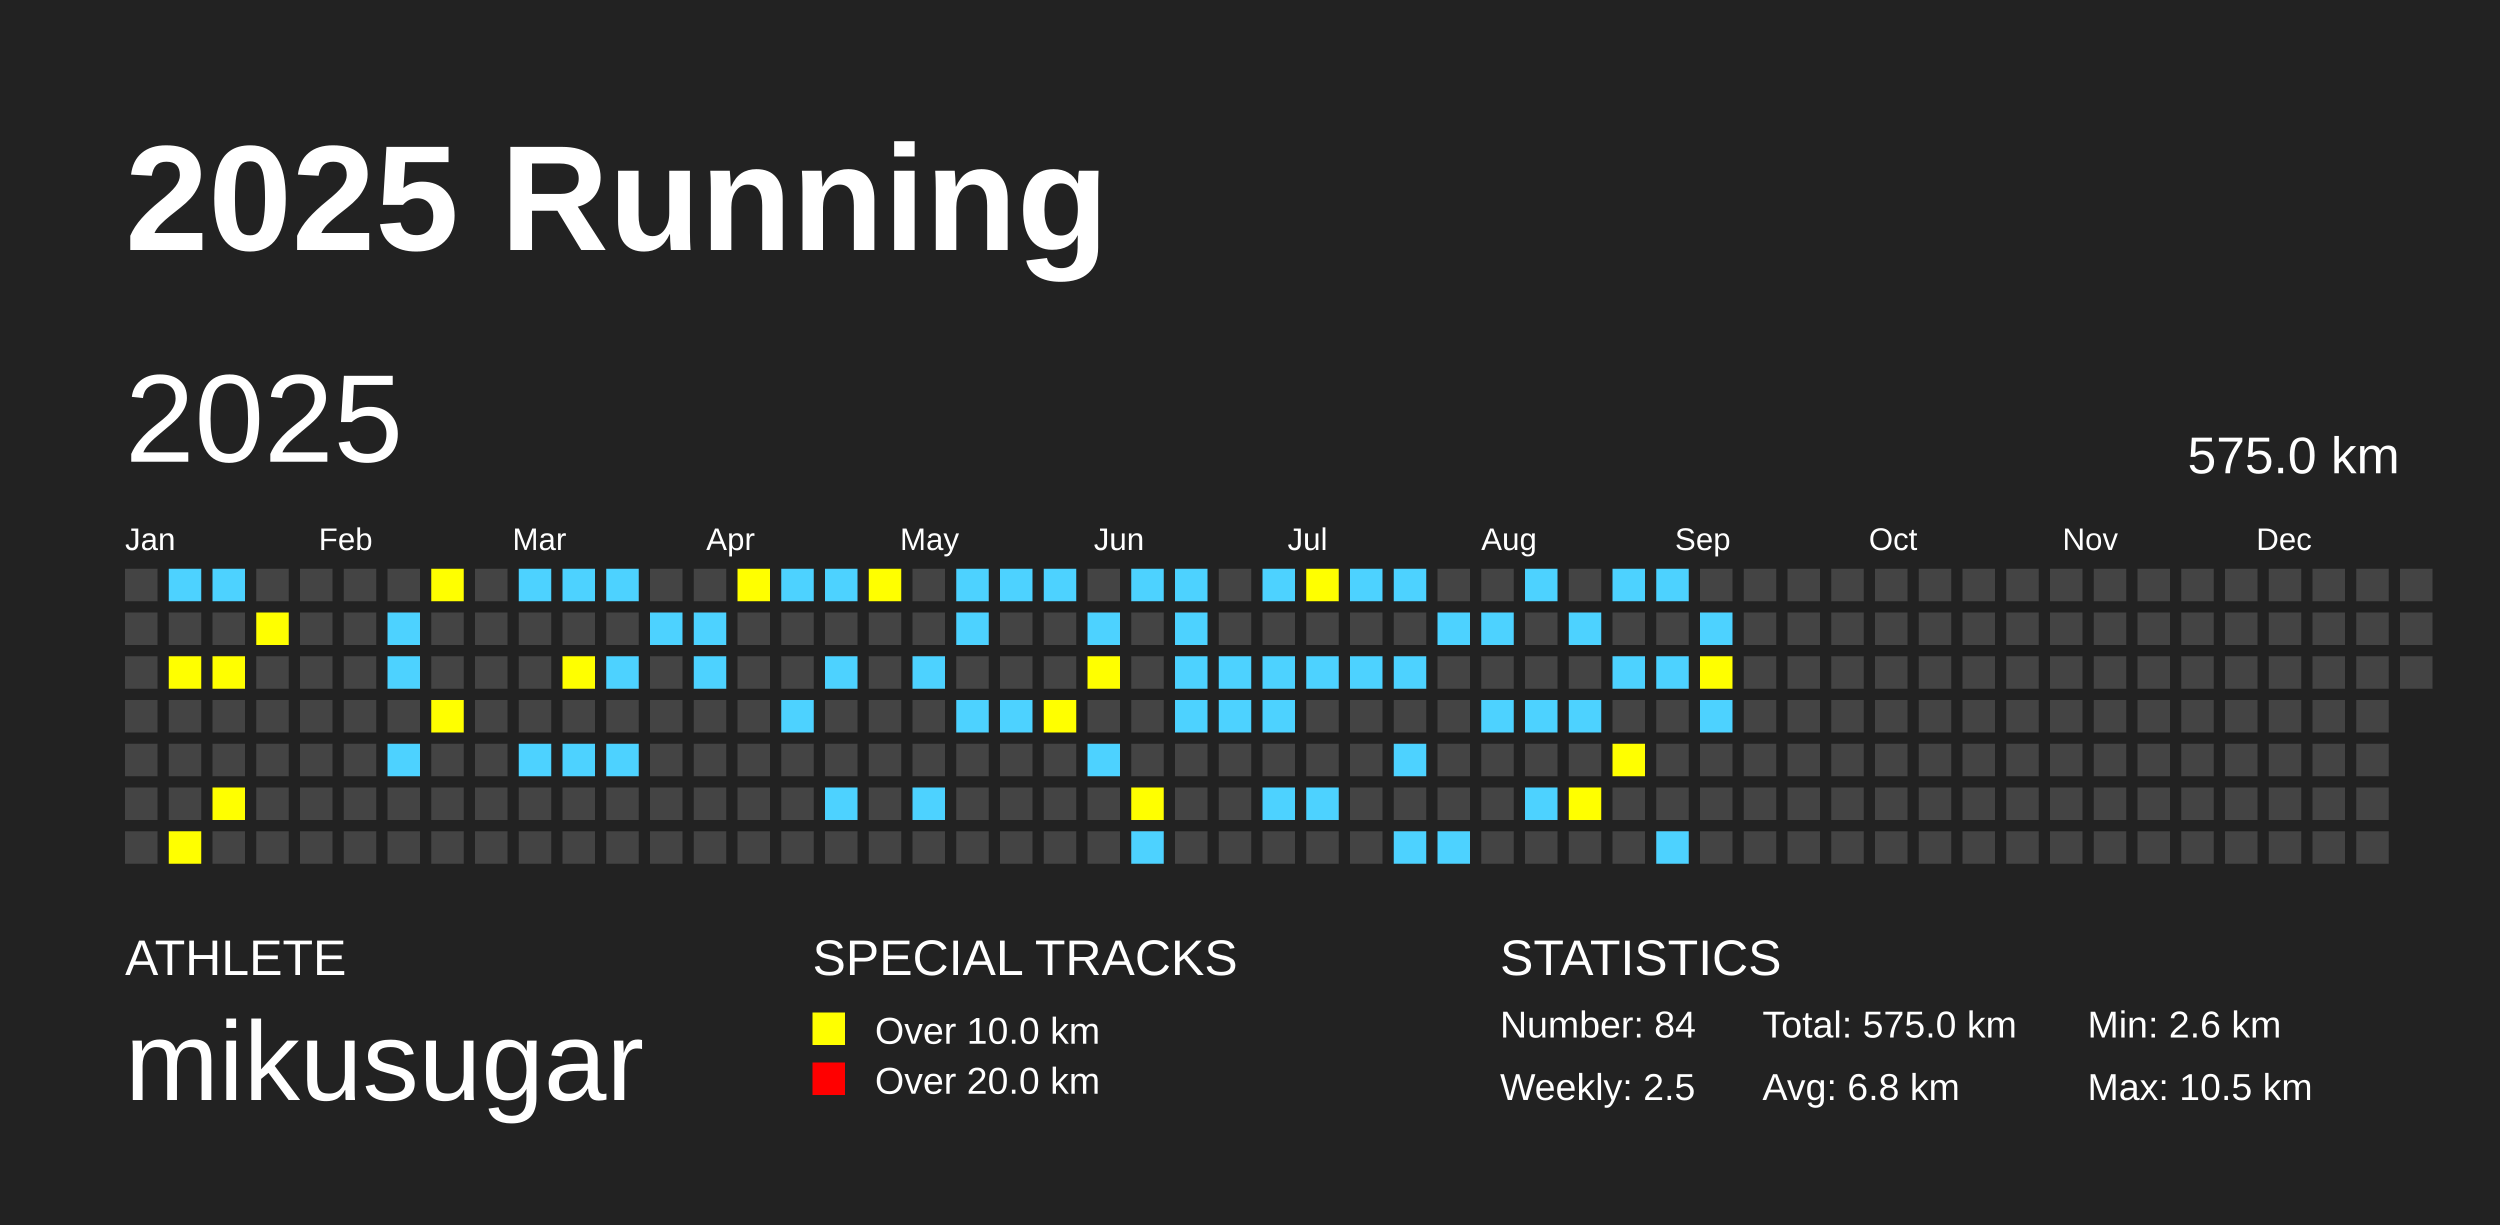
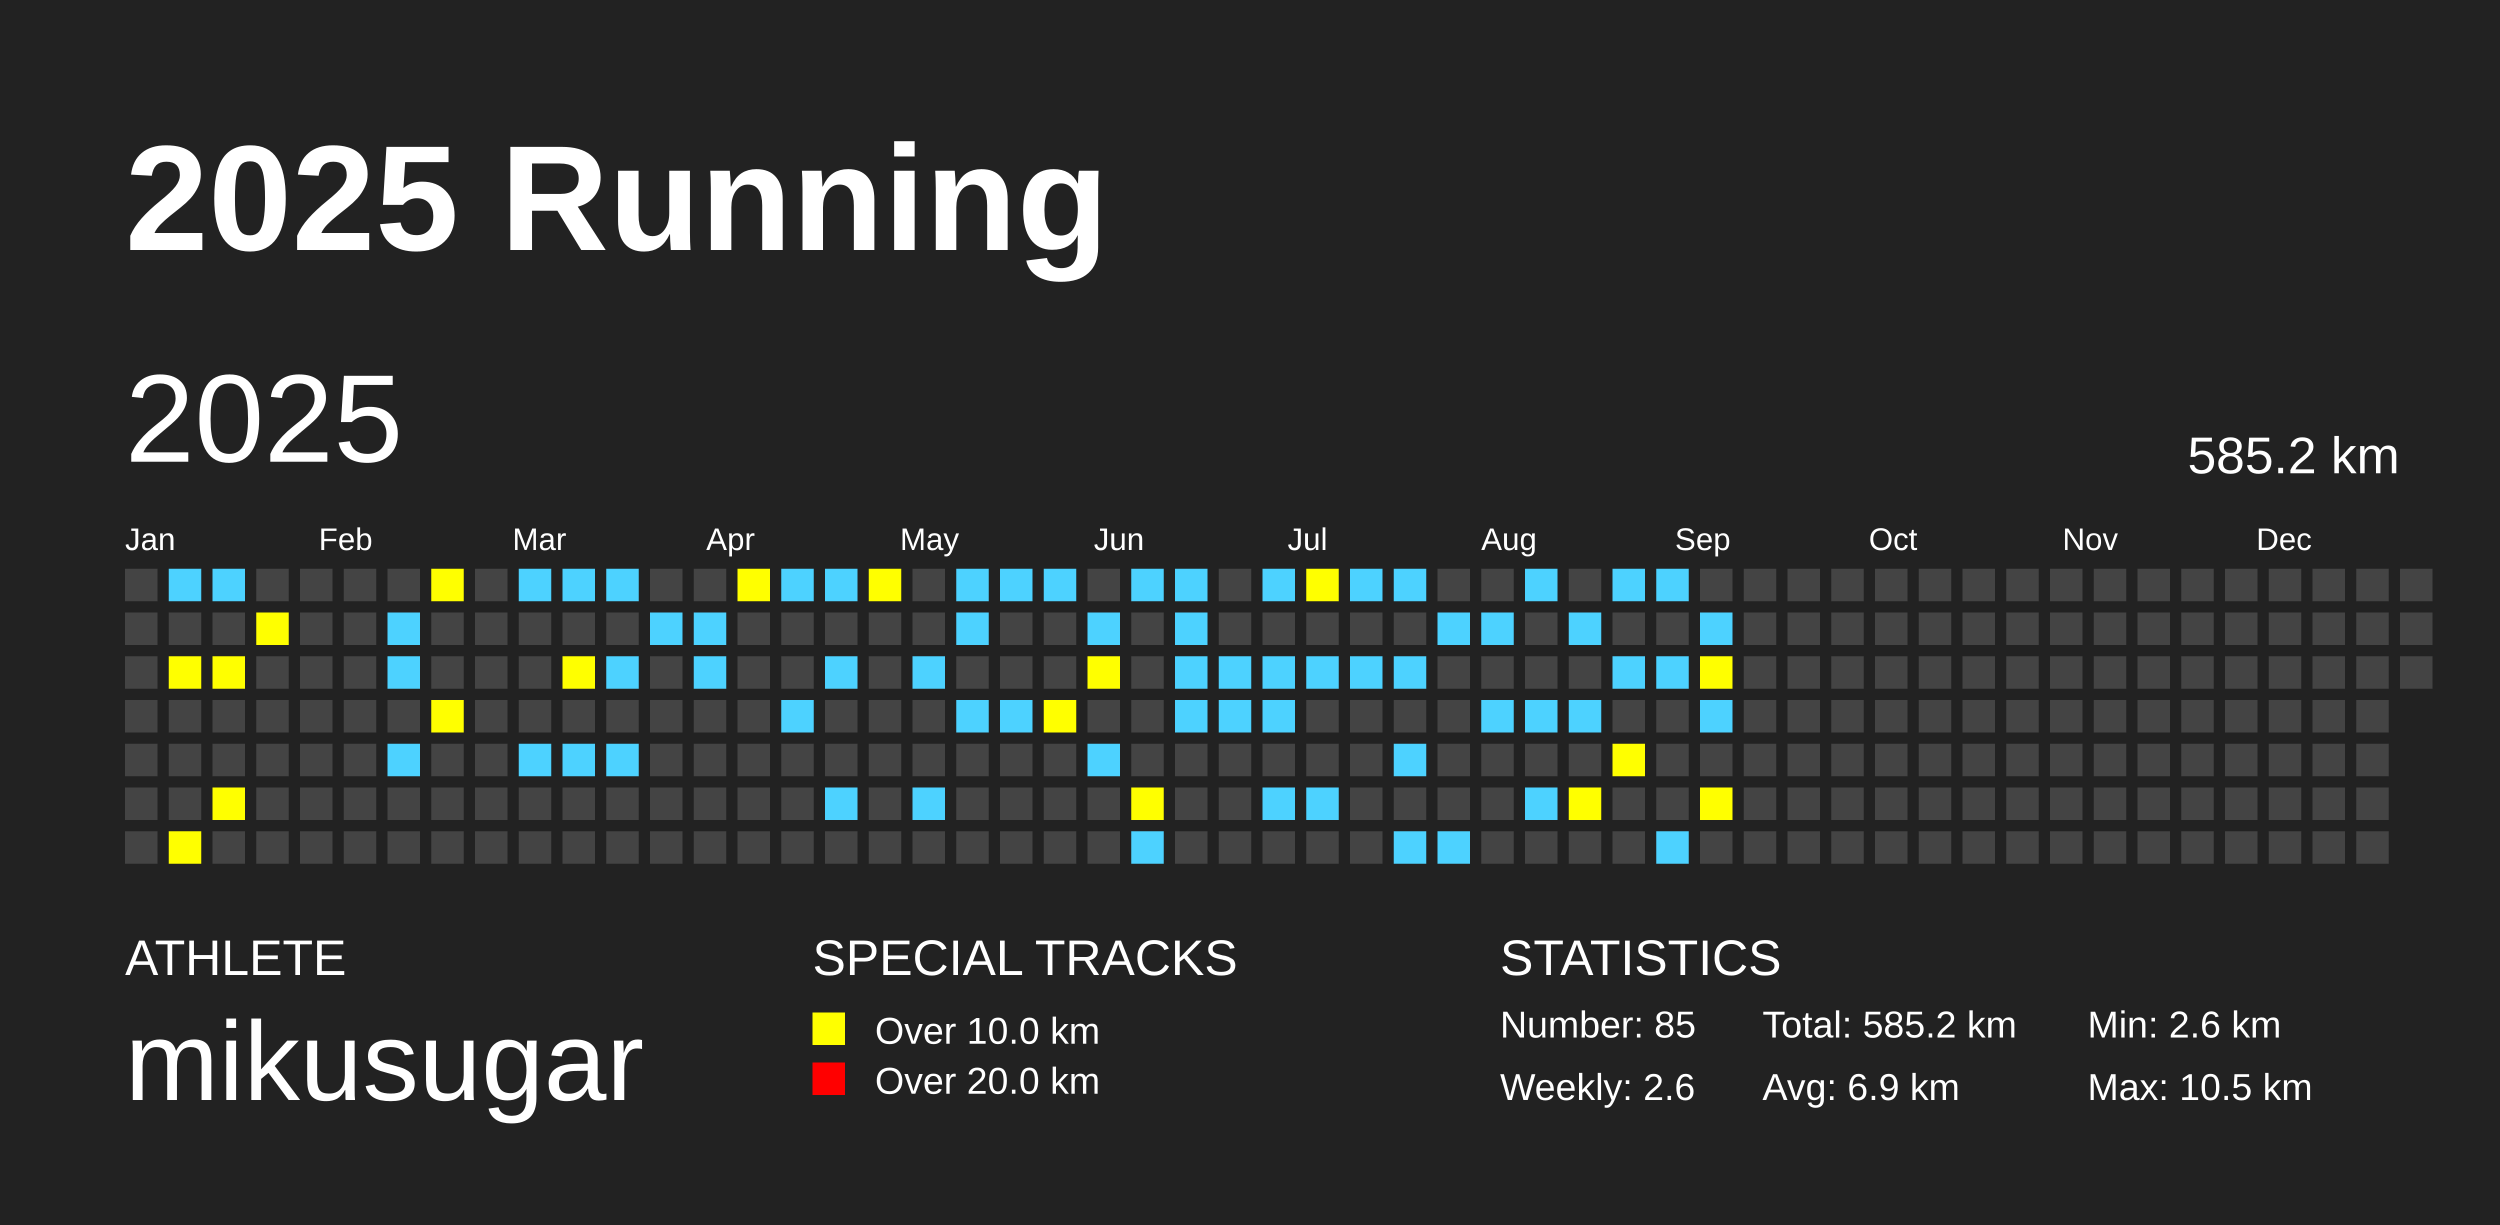
<svg xmlns="http://www.w3.org/2000/svg" baseProfile="full" height="98mm" version="1.1" viewBox="0,0,200,98" width="200mm">
  <defs />
  <rect fill="#222222" height="98" width="200" x="0" y="0" />
  <text fill="#FFFFFF" style="font-size:12px; font-family:Arial; font-weight:bold;" x="10" y="20">2025 Running</text>
  <text fill="#FFFFFF" style="font-size:4px; font-family:Arial" x="10" y="78">ATHLETE</text>
  <text fill="#FFFFFF" style="font-size:9px; font-family:Arial" x="10" y="88">mikusugar</text>
  <text fill="#FFFFFF" style="font-size:4px; font-family:Arial" x="65" y="78">SPECIAL TRACKS</text>
  <rect fill="yellow" height="2.6" width="2.6" x="65" y="81" />
  <text fill="#FFFFFF" style="font-size:3px; font-family:Arial" x="70" y="83.5">Over 10.0 km</text>
  <rect fill="red" height="2.6" width="2.6" x="65" y="85" />
  <text fill="#FFFFFF" style="font-size:3px; font-family:Arial" x="70" y="87.5">Over 20.0 km</text>
  <text fill="#FFFFFF" style="font-size:4px; font-family:Arial" x="120" y="78">STATISTICS</text>
-   <text fill="#FFFFFF" style="font-size:3px; font-family:Arial" x="120" y="83">Number: 84</text>
-   <text fill="#FFFFFF" style="font-size:3px; font-family:Arial" x="120" y="88">Weekly: 2.5</text>
-   <text fill="#FFFFFF" style="font-size:3px; font-family:Arial" x="141" y="83">Total: 575.0 km</text>
-   <text fill="#FFFFFF" style="font-size:3px; font-family:Arial" x="141" y="88">Avg: 6.8 km</text>
+   <text fill="#FFFFFF" style="font-size:3px; font-family:Arial" x="120" y="83">Number: 85</text>
+   <text fill="#FFFFFF" style="font-size:3px; font-family:Arial" x="120" y="88">Weekly: 2.6</text>
+   <text fill="#FFFFFF" style="font-size:3px; font-family:Arial" x="141" y="83">Total: 585.2 km</text>
+   <text fill="#FFFFFF" style="font-size:3px; font-family:Arial" x="141" y="88">Avg: 6.9 km</text>
  <text fill="#FFFFFF" style="font-size:3px; font-family:Arial" x="167" y="83">Min: 2.6 km</text>
  <text fill="#FFFFFF" style="font-size:3px; font-family:Arial" x="167" y="88">Max: 10.5 km</text>
  <text dominant-baseline="hanging" fill="#FFFFFF" style="font-size:10.0px; font-family:Arial;" x="10" y="30">2025</text>
-   <text dominant-baseline="hanging" fill="#FFFFFF" style="font-size:4.125px; font-family:Arial;" x="175" y="35">575.0 km</text>
+   <text dominant-baseline="hanging" fill="#FFFFFF" style="font-size:4.125px; font-family:Arial;" x="175" y="35">585.2 km</text>
  <text fill="#FFFFFF" style="font-size:2.5px; font-family:Arial" x="10.0" y="44">Jan</text>
  <text fill="#FFFFFF" style="font-size:2.5px; font-family:Arial" x="25.5" y="44">Feb</text>
  <text fill="#FFFFFF" style="font-size:2.5px; font-family:Arial" x="41.0" y="44">Mar</text>
  <text fill="#FFFFFF" style="font-size:2.5px; font-family:Arial" x="56.5" y="44">Apr</text>
  <text fill="#FFFFFF" style="font-size:2.5px; font-family:Arial" x="72.0" y="44">May</text>
  <text fill="#FFFFFF" style="font-size:2.5px; font-family:Arial" x="87.5" y="44">Jun</text>
  <text fill="#FFFFFF" style="font-size:2.5px; font-family:Arial" x="103.0" y="44">Jul</text>
  <text fill="#FFFFFF" style="font-size:2.5px; font-family:Arial" x="118.5" y="44">Aug</text>
  <text fill="#FFFFFF" style="font-size:2.5px; font-family:Arial" x="134.0" y="44">Sep</text>
  <text fill="#FFFFFF" style="font-size:2.5px; font-family:Arial" x="149.5" y="44">Oct</text>
  <text fill="#FFFFFF" style="font-size:2.5px; font-family:Arial" x="165.0" y="44">Nov</text>
  <text fill="#FFFFFF" style="font-size:2.5px; font-family:Arial" x="180.5" y="44">Dec</text>
  <rect fill="#444444" height="2.6" width="2.6" x="10.0" y="45.5" />
  <rect fill="#444444" height="2.6" width="2.6" x="10.0" y="49.0" />
  <rect fill="#444444" height="2.6" width="2.6" x="10.0" y="52.5" />
  <rect fill="#444444" height="2.6" width="2.6" x="10.0" y="56.0" />
  <rect fill="#444444" height="2.6" width="2.6" x="10.0" y="59.5" />
  <rect fill="#444444" height="2.6" width="2.6" x="10.0" y="63.0" />
  <rect fill="#444444" height="2.6" width="2.6" x="10.0" y="66.5" />
  <rect fill="#4DD2FF" height="2.6" width="2.6" x="13.5" y="45.5" />
  <rect fill="#444444" height="2.6" width="2.6" x="13.5" y="49.0" />
  <rect fill="yellow" height="2.6" width="2.6" x="13.5" y="52.5" />
  <rect fill="#444444" height="2.6" width="2.6" x="13.5" y="56.0" />
  <rect fill="#444444" height="2.6" width="2.6" x="13.5" y="59.5" />
  <rect fill="#444444" height="2.6" width="2.6" x="13.5" y="63.0" />
  <rect fill="yellow" height="2.6" width="2.6" x="13.5" y="66.5" />
  <rect fill="#4DD2FF" height="2.6" width="2.6" x="17.0" y="45.5" />
  <rect fill="#444444" height="2.6" width="2.6" x="17.0" y="49.0" />
  <rect fill="yellow" height="2.6" width="2.6" x="17.0" y="52.5" />
  <rect fill="#444444" height="2.6" width="2.6" x="17.0" y="56.0" />
  <rect fill="#444444" height="2.6" width="2.6" x="17.0" y="59.5" />
  <rect fill="yellow" height="2.6" width="2.6" x="17.0" y="63.0" />
  <rect fill="#444444" height="2.6" width="2.6" x="17.0" y="66.5" />
  <rect fill="#444444" height="2.6" width="2.6" x="20.5" y="45.5" />
  <rect fill="yellow" height="2.6" width="2.6" x="20.5" y="49.0" />
  <rect fill="#444444" height="2.6" width="2.6" x="20.5" y="52.5" />
  <rect fill="#444444" height="2.6" width="2.6" x="20.5" y="56.0" />
  <rect fill="#444444" height="2.6" width="2.6" x="20.5" y="59.5" />
  <rect fill="#444444" height="2.6" width="2.6" x="20.5" y="63.0" />
  <rect fill="#444444" height="2.6" width="2.6" x="20.5" y="66.5" />
  <rect fill="#444444" height="2.6" width="2.6" x="24.0" y="45.5" />
  <rect fill="#444444" height="2.6" width="2.6" x="24.0" y="49.0" />
  <rect fill="#444444" height="2.6" width="2.6" x="24.0" y="52.5" />
  <rect fill="#444444" height="2.6" width="2.6" x="24.0" y="56.0" />
  <rect fill="#444444" height="2.6" width="2.6" x="24.0" y="59.5" />
  <rect fill="#444444" height="2.6" width="2.6" x="24.0" y="63.0" />
  <rect fill="#444444" height="2.6" width="2.6" x="24.0" y="66.5" />
  <rect fill="#444444" height="2.6" width="2.6" x="27.5" y="45.5" />
  <rect fill="#444444" height="2.6" width="2.6" x="27.5" y="49.0" />
  <rect fill="#444444" height="2.6" width="2.6" x="27.5" y="52.5" />
  <rect fill="#444444" height="2.6" width="2.6" x="27.5" y="56.0" />
  <rect fill="#444444" height="2.6" width="2.6" x="27.5" y="59.5" />
  <rect fill="#444444" height="2.6" width="2.6" x="27.5" y="63.0" />
  <rect fill="#444444" height="2.6" width="2.6" x="27.5" y="66.5" />
  <rect fill="#444444" height="2.6" width="2.6" x="31.0" y="45.5" />
  <rect fill="#4DD2FF" height="2.6" width="2.6" x="31.0" y="49.0" />
  <rect fill="#4DD2FF" height="2.6" width="2.6" x="31.0" y="52.5" />
  <rect fill="#444444" height="2.6" width="2.6" x="31.0" y="56.0" />
  <rect fill="#4DD2FF" height="2.6" width="2.6" x="31.0" y="59.5" />
  <rect fill="#444444" height="2.6" width="2.6" x="31.0" y="63.0" />
  <rect fill="#444444" height="2.6" width="2.6" x="31.0" y="66.5" />
  <rect fill="yellow" height="2.6" width="2.6" x="34.5" y="45.5" />
  <rect fill="#444444" height="2.6" width="2.6" x="34.5" y="49.0" />
  <rect fill="#444444" height="2.6" width="2.6" x="34.5" y="52.5" />
  <rect fill="yellow" height="2.6" width="2.6" x="34.5" y="56.0" />
  <rect fill="#444444" height="2.6" width="2.6" x="34.5" y="59.5" />
  <rect fill="#444444" height="2.6" width="2.6" x="34.5" y="63.0" />
  <rect fill="#444444" height="2.6" width="2.6" x="34.5" y="66.5" />
  <rect fill="#444444" height="2.6" width="2.6" x="38.0" y="45.5" />
  <rect fill="#444444" height="2.6" width="2.6" x="38.0" y="49.0" />
  <rect fill="#444444" height="2.6" width="2.6" x="38.0" y="52.5" />
  <rect fill="#444444" height="2.6" width="2.6" x="38.0" y="56.0" />
  <rect fill="#444444" height="2.6" width="2.6" x="38.0" y="59.5" />
  <rect fill="#444444" height="2.6" width="2.6" x="38.0" y="63.0" />
  <rect fill="#444444" height="2.6" width="2.6" x="38.0" y="66.5" />
  <rect fill="#4DD2FF" height="2.6" width="2.6" x="41.5" y="45.5" />
  <rect fill="#444444" height="2.6" width="2.6" x="41.5" y="49.0" />
  <rect fill="#444444" height="2.6" width="2.6" x="41.5" y="52.5" />
  <rect fill="#444444" height="2.6" width="2.6" x="41.5" y="56.0" />
  <rect fill="#4DD2FF" height="2.6" width="2.6" x="41.5" y="59.5" />
  <rect fill="#444444" height="2.6" width="2.6" x="41.5" y="63.0" />
  <rect fill="#444444" height="2.6" width="2.6" x="41.5" y="66.5" />
  <rect fill="#4DD2FF" height="2.6" width="2.6" x="45.0" y="45.5" />
  <rect fill="#444444" height="2.6" width="2.6" x="45.0" y="49.0" />
  <rect fill="yellow" height="2.6" width="2.6" x="45.0" y="52.5" />
  <rect fill="#444444" height="2.6" width="2.6" x="45.0" y="56.0" />
  <rect fill="#4DD2FF" height="2.6" width="2.6" x="45.0" y="59.5" />
  <rect fill="#444444" height="2.6" width="2.6" x="45.0" y="63.0" />
  <rect fill="#444444" height="2.6" width="2.6" x="45.0" y="66.5" />
  <rect fill="#4DD2FF" height="2.6" width="2.6" x="48.5" y="45.5" />
  <rect fill="#444444" height="2.6" width="2.6" x="48.5" y="49.0" />
  <rect fill="#4DD2FF" height="2.6" width="2.6" x="48.5" y="52.5" />
  <rect fill="#444444" height="2.6" width="2.6" x="48.5" y="56.0" />
  <rect fill="#4DD2FF" height="2.6" width="2.6" x="48.5" y="59.5" />
  <rect fill="#444444" height="2.6" width="2.6" x="48.5" y="63.0" />
  <rect fill="#444444" height="2.6" width="2.6" x="48.5" y="66.5" />
  <rect fill="#444444" height="2.6" width="2.6" x="52.0" y="45.5" />
  <rect fill="#4DD2FF" height="2.6" width="2.6" x="52.0" y="49.0" />
  <rect fill="#444444" height="2.6" width="2.6" x="52.0" y="52.5" />
  <rect fill="#444444" height="2.6" width="2.6" x="52.0" y="56.0" />
  <rect fill="#444444" height="2.6" width="2.6" x="52.0" y="59.5" />
  <rect fill="#444444" height="2.6" width="2.6" x="52.0" y="63.0" />
  <rect fill="#444444" height="2.6" width="2.6" x="52.0" y="66.5" />
  <rect fill="#444444" height="2.6" width="2.6" x="55.5" y="45.5" />
  <rect fill="#4DD2FF" height="2.6" width="2.6" x="55.5" y="49.0" />
  <rect fill="#4DD2FF" height="2.6" width="2.6" x="55.5" y="52.5" />
  <rect fill="#444444" height="2.6" width="2.6" x="55.5" y="56.0" />
  <rect fill="#444444" height="2.6" width="2.6" x="55.5" y="59.5" />
  <rect fill="#444444" height="2.6" width="2.6" x="55.5" y="63.0" />
  <rect fill="#444444" height="2.6" width="2.6" x="55.5" y="66.5" />
  <rect fill="yellow" height="2.6" width="2.6" x="59.0" y="45.5" />
  <rect fill="#444444" height="2.6" width="2.6" x="59.0" y="49.0" />
  <rect fill="#444444" height="2.6" width="2.6" x="59.0" y="52.5" />
  <rect fill="#444444" height="2.6" width="2.6" x="59.0" y="56.0" />
  <rect fill="#444444" height="2.6" width="2.6" x="59.0" y="59.5" />
  <rect fill="#444444" height="2.6" width="2.6" x="59.0" y="63.0" />
  <rect fill="#444444" height="2.6" width="2.6" x="59.0" y="66.5" />
  <rect fill="#4DD2FF" height="2.6" width="2.6" x="62.5" y="45.5" />
  <rect fill="#444444" height="2.6" width="2.6" x="62.5" y="49.0" />
  <rect fill="#444444" height="2.6" width="2.6" x="62.5" y="52.5" />
  <rect fill="#4DD2FF" height="2.6" width="2.6" x="62.5" y="56.0" />
  <rect fill="#444444" height="2.6" width="2.6" x="62.5" y="59.5" />
  <rect fill="#444444" height="2.6" width="2.6" x="62.5" y="63.0" />
  <rect fill="#444444" height="2.6" width="2.6" x="62.5" y="66.5" />
  <rect fill="#4DD2FF" height="2.6" width="2.6" x="66.0" y="45.5" />
  <rect fill="#444444" height="2.6" width="2.6" x="66.0" y="49.0" />
  <rect fill="#4DD2FF" height="2.6" width="2.6" x="66.0" y="52.5" />
  <rect fill="#444444" height="2.6" width="2.6" x="66.0" y="56.0" />
  <rect fill="#444444" height="2.6" width="2.6" x="66.0" y="59.5" />
  <rect fill="#4DD2FF" height="2.6" width="2.6" x="66.0" y="63.0" />
  <rect fill="#444444" height="2.6" width="2.6" x="66.0" y="66.5" />
  <rect fill="yellow" height="2.6" width="2.6" x="69.5" y="45.5" />
  <rect fill="#444444" height="2.6" width="2.6" x="69.5" y="49.0" />
  <rect fill="#444444" height="2.6" width="2.6" x="69.5" y="52.5" />
  <rect fill="#444444" height="2.6" width="2.6" x="69.5" y="56.0" />
  <rect fill="#444444" height="2.6" width="2.6" x="69.5" y="59.5" />
  <rect fill="#444444" height="2.6" width="2.6" x="69.5" y="63.0" />
  <rect fill="#444444" height="2.6" width="2.6" x="69.5" y="66.5" />
  <rect fill="#444444" height="2.6" width="2.6" x="73.0" y="45.5" />
  <rect fill="#444444" height="2.6" width="2.6" x="73.0" y="49.0" />
  <rect fill="#4DD2FF" height="2.6" width="2.6" x="73.0" y="52.5" />
  <rect fill="#444444" height="2.6" width="2.6" x="73.0" y="56.0" />
  <rect fill="#444444" height="2.6" width="2.6" x="73.0" y="59.5" />
  <rect fill="#4DD2FF" height="2.6" width="2.6" x="73.0" y="63.0" />
  <rect fill="#444444" height="2.6" width="2.6" x="73.0" y="66.5" />
  <rect fill="#4DD2FF" height="2.6" width="2.6" x="76.5" y="45.5" />
  <rect fill="#4DD2FF" height="2.6" width="2.6" x="76.5" y="49.0" />
  <rect fill="#444444" height="2.6" width="2.6" x="76.5" y="52.5" />
  <rect fill="#4DD2FF" height="2.6" width="2.6" x="76.5" y="56.0" />
  <rect fill="#444444" height="2.6" width="2.6" x="76.5" y="59.5" />
  <rect fill="#444444" height="2.6" width="2.6" x="76.5" y="63.0" />
  <rect fill="#444444" height="2.6" width="2.6" x="76.5" y="66.5" />
  <rect fill="#4DD2FF" height="2.6" width="2.6" x="80.0" y="45.5" />
  <rect fill="#444444" height="2.6" width="2.6" x="80.0" y="49.0" />
  <rect fill="#444444" height="2.6" width="2.6" x="80.0" y="52.5" />
  <rect fill="#4DD2FF" height="2.6" width="2.6" x="80.0" y="56.0" />
  <rect fill="#444444" height="2.6" width="2.6" x="80.0" y="59.5" />
  <rect fill="#444444" height="2.6" width="2.6" x="80.0" y="63.0" />
  <rect fill="#444444" height="2.6" width="2.6" x="80.0" y="66.5" />
  <rect fill="#4DD2FF" height="2.6" width="2.6" x="83.5" y="45.5" />
  <rect fill="#444444" height="2.6" width="2.6" x="83.5" y="49.0" />
  <rect fill="#444444" height="2.6" width="2.6" x="83.5" y="52.5" />
  <rect fill="yellow" height="2.6" width="2.6" x="83.5" y="56.0" />
  <rect fill="#444444" height="2.6" width="2.6" x="83.5" y="59.5" />
  <rect fill="#444444" height="2.6" width="2.6" x="83.5" y="63.0" />
  <rect fill="#444444" height="2.6" width="2.6" x="83.5" y="66.5" />
  <rect fill="#444444" height="2.6" width="2.6" x="87.0" y="45.5" />
  <rect fill="#4DD2FF" height="2.6" width="2.6" x="87.0" y="49.0" />
  <rect fill="yellow" height="2.6" width="2.6" x="87.0" y="52.5" />
  <rect fill="#444444" height="2.6" width="2.6" x="87.0" y="56.0" />
  <rect fill="#4DD2FF" height="2.6" width="2.6" x="87.0" y="59.5" />
  <rect fill="#444444" height="2.6" width="2.6" x="87.0" y="63.0" />
  <rect fill="#444444" height="2.6" width="2.6" x="87.0" y="66.5" />
  <rect fill="#4DD2FF" height="2.6" width="2.6" x="90.5" y="45.5" />
  <rect fill="#444444" height="2.6" width="2.6" x="90.5" y="49.0" />
  <rect fill="#444444" height="2.6" width="2.6" x="90.5" y="52.5" />
  <rect fill="#444444" height="2.6" width="2.6" x="90.5" y="56.0" />
  <rect fill="#444444" height="2.6" width="2.6" x="90.5" y="59.5" />
  <rect fill="yellow" height="2.6" width="2.6" x="90.5" y="63.0" />
  <rect fill="#4DD2FF" height="2.6" width="2.6" x="90.5" y="66.5" />
  <rect fill="#4DD2FF" height="2.6" width="2.6" x="94.0" y="45.5" />
  <rect fill="#4DD2FF" height="2.6" width="2.6" x="94.0" y="49.0" />
  <rect fill="#4DD2FF" height="2.6" width="2.6" x="94.0" y="52.5" />
  <rect fill="#4DD2FF" height="2.6" width="2.6" x="94.0" y="56.0" />
  <rect fill="#444444" height="2.6" width="2.6" x="94.0" y="59.5" />
  <rect fill="#444444" height="2.6" width="2.6" x="94.0" y="63.0" />
  <rect fill="#444444" height="2.6" width="2.6" x="94.0" y="66.5" />
  <rect fill="#444444" height="2.6" width="2.6" x="97.5" y="45.5" />
  <rect fill="#444444" height="2.6" width="2.6" x="97.5" y="49.0" />
  <rect fill="#4DD2FF" height="2.6" width="2.6" x="97.5" y="52.5" />
  <rect fill="#4DD2FF" height="2.6" width="2.6" x="97.5" y="56.0" />
  <rect fill="#444444" height="2.6" width="2.6" x="97.5" y="59.5" />
  <rect fill="#444444" height="2.6" width="2.6" x="97.5" y="63.0" />
  <rect fill="#444444" height="2.6" width="2.6" x="97.5" y="66.5" />
  <rect fill="#4DD2FF" height="2.6" width="2.6" x="101.0" y="45.5" />
  <rect fill="#444444" height="2.6" width="2.6" x="101.0" y="49.0" />
  <rect fill="#4DD2FF" height="2.6" width="2.6" x="101.0" y="52.5" />
  <rect fill="#4DD2FF" height="2.6" width="2.6" x="101.0" y="56.0" />
  <rect fill="#444444" height="2.6" width="2.6" x="101.0" y="59.5" />
  <rect fill="#4DD2FF" height="2.6" width="2.6" x="101.0" y="63.0" />
  <rect fill="#444444" height="2.6" width="2.6" x="101.0" y="66.5" />
  <rect fill="yellow" height="2.6" width="2.6" x="104.5" y="45.5" />
  <rect fill="#444444" height="2.6" width="2.6" x="104.5" y="49.0" />
  <rect fill="#4DD2FF" height="2.6" width="2.6" x="104.5" y="52.5" />
  <rect fill="#444444" height="2.6" width="2.6" x="104.5" y="56.0" />
  <rect fill="#444444" height="2.6" width="2.6" x="104.5" y="59.5" />
  <rect fill="#4DD2FF" height="2.6" width="2.6" x="104.5" y="63.0" />
  <rect fill="#444444" height="2.6" width="2.6" x="104.5" y="66.5" />
  <rect fill="#4DD2FF" height="2.6" width="2.6" x="108.0" y="45.5" />
  <rect fill="#444444" height="2.6" width="2.6" x="108.0" y="49.0" />
  <rect fill="#4DD2FF" height="2.6" width="2.6" x="108.0" y="52.5" />
  <rect fill="#444444" height="2.6" width="2.6" x="108.0" y="56.0" />
  <rect fill="#444444" height="2.6" width="2.6" x="108.0" y="59.5" />
  <rect fill="#444444" height="2.6" width="2.6" x="108.0" y="63.0" />
  <rect fill="#444444" height="2.6" width="2.6" x="108.0" y="66.5" />
  <rect fill="#4DD2FF" height="2.6" width="2.6" x="111.5" y="45.5" />
  <rect fill="#444444" height="2.6" width="2.6" x="111.5" y="49.0" />
  <rect fill="#4DD2FF" height="2.6" width="2.6" x="111.5" y="52.5" />
  <rect fill="#444444" height="2.6" width="2.6" x="111.5" y="56.0" />
  <rect fill="#4DD2FF" height="2.6" width="2.6" x="111.5" y="59.5" />
  <rect fill="#444444" height="2.6" width="2.6" x="111.5" y="63.0" />
  <rect fill="#4DD2FF" height="2.6" width="2.6" x="111.5" y="66.5" />
  <rect fill="#444444" height="2.6" width="2.6" x="115.0" y="45.5" />
  <rect fill="#4DD2FF" height="2.6" width="2.6" x="115.0" y="49.0" />
  <rect fill="#444444" height="2.6" width="2.6" x="115.0" y="52.5" />
  <rect fill="#444444" height="2.6" width="2.6" x="115.0" y="56.0" />
  <rect fill="#444444" height="2.6" width="2.6" x="115.0" y="59.5" />
  <rect fill="#444444" height="2.6" width="2.6" x="115.0" y="63.0" />
  <rect fill="#4DD2FF" height="2.6" width="2.6" x="115.0" y="66.5" />
  <rect fill="#444444" height="2.6" width="2.6" x="118.5" y="45.5" />
  <rect fill="#4DD2FF" height="2.6" width="2.6" x="118.5" y="49.0" />
  <rect fill="#444444" height="2.6" width="2.6" x="118.5" y="52.5" />
  <rect fill="#4DD2FF" height="2.6" width="2.6" x="118.5" y="56.0" />
  <rect fill="#444444" height="2.6" width="2.6" x="118.5" y="59.5" />
  <rect fill="#444444" height="2.6" width="2.6" x="118.5" y="63.0" />
  <rect fill="#444444" height="2.6" width="2.6" x="118.5" y="66.5" />
  <rect fill="#4DD2FF" height="2.6" width="2.6" x="122.0" y="45.5" />
  <rect fill="#444444" height="2.6" width="2.6" x="122.0" y="49.0" />
  <rect fill="#444444" height="2.6" width="2.6" x="122.0" y="52.5" />
  <rect fill="#4DD2FF" height="2.6" width="2.6" x="122.0" y="56.0" />
  <rect fill="#444444" height="2.6" width="2.6" x="122.0" y="59.5" />
  <rect fill="#4DD2FF" height="2.6" width="2.6" x="122.0" y="63.0" />
  <rect fill="#444444" height="2.6" width="2.6" x="122.0" y="66.5" />
  <rect fill="#444444" height="2.6" width="2.6" x="125.5" y="45.5" />
  <rect fill="#4DD2FF" height="2.6" width="2.6" x="125.5" y="49.0" />
  <rect fill="#444444" height="2.6" width="2.6" x="125.5" y="52.5" />
  <rect fill="#4DD2FF" height="2.6" width="2.6" x="125.5" y="56.0" />
  <rect fill="#444444" height="2.6" width="2.6" x="125.5" y="59.5" />
  <rect fill="yellow" height="2.6" width="2.6" x="125.5" y="63.0" />
  <rect fill="#444444" height="2.6" width="2.6" x="125.5" y="66.5" />
  <rect fill="#4DD2FF" height="2.6" width="2.6" x="129.0" y="45.5" />
  <rect fill="#444444" height="2.6" width="2.6" x="129.0" y="49.0" />
  <rect fill="#4DD2FF" height="2.6" width="2.6" x="129.0" y="52.5" />
  <rect fill="#444444" height="2.6" width="2.6" x="129.0" y="56.0" />
  <rect fill="yellow" height="2.6" width="2.6" x="129.0" y="59.5" />
  <rect fill="#444444" height="2.6" width="2.6" x="129.0" y="63.0" />
  <rect fill="#444444" height="2.6" width="2.6" x="129.0" y="66.5" />
  <rect fill="#4DD2FF" height="2.6" width="2.6" x="132.5" y="45.5" />
  <rect fill="#444444" height="2.6" width="2.6" x="132.5" y="49.0" />
  <rect fill="#4DD2FF" height="2.6" width="2.6" x="132.5" y="52.5" />
  <rect fill="#444444" height="2.6" width="2.6" x="132.5" y="56.0" />
  <rect fill="#444444" height="2.6" width="2.6" x="132.5" y="59.5" />
  <rect fill="#444444" height="2.6" width="2.6" x="132.5" y="63.0" />
  <rect fill="#4DD2FF" height="2.6" width="2.6" x="132.5" y="66.5" />
  <rect fill="#444444" height="2.6" width="2.6" x="136.0" y="45.5" />
  <rect fill="#4DD2FF" height="2.6" width="2.6" x="136.0" y="49.0" />
  <rect fill="yellow" height="2.6" width="2.6" x="136.0" y="52.5" />
  <rect fill="#4DD2FF" height="2.6" width="2.6" x="136.0" y="56.0" />
  <rect fill="#444444" height="2.6" width="2.6" x="136.0" y="59.5" />
-   <rect fill="#444444" height="2.6" width="2.6" x="136.0" y="63.0" />
+   <rect fill="yellow" height="2.6" width="2.6" x="136.0" y="63.0" />
  <rect fill="#444444" height="2.6" width="2.6" x="136.0" y="66.5" />
  <rect fill="#444444" height="2.6" width="2.6" x="139.5" y="45.5" />
  <rect fill="#444444" height="2.6" width="2.6" x="139.5" y="49.0" />
  <rect fill="#444444" height="2.6" width="2.6" x="139.5" y="52.5" />
  <rect fill="#444444" height="2.6" width="2.6" x="139.5" y="56.0" />
  <rect fill="#444444" height="2.6" width="2.6" x="139.5" y="59.5" />
  <rect fill="#444444" height="2.6" width="2.6" x="139.5" y="63.0" />
  <rect fill="#444444" height="2.6" width="2.6" x="139.5" y="66.5" />
  <rect fill="#444444" height="2.6" width="2.6" x="143.0" y="45.5" />
  <rect fill="#444444" height="2.6" width="2.6" x="143.0" y="49.0" />
  <rect fill="#444444" height="2.6" width="2.6" x="143.0" y="52.5" />
  <rect fill="#444444" height="2.6" width="2.6" x="143.0" y="56.0" />
  <rect fill="#444444" height="2.6" width="2.6" x="143.0" y="59.5" />
  <rect fill="#444444" height="2.6" width="2.6" x="143.0" y="63.0" />
  <rect fill="#444444" height="2.6" width="2.6" x="143.0" y="66.5" />
  <rect fill="#444444" height="2.6" width="2.6" x="146.5" y="45.5" />
  <rect fill="#444444" height="2.6" width="2.6" x="146.5" y="49.0" />
  <rect fill="#444444" height="2.6" width="2.6" x="146.5" y="52.5" />
  <rect fill="#444444" height="2.6" width="2.6" x="146.5" y="56.0" />
  <rect fill="#444444" height="2.6" width="2.6" x="146.5" y="59.5" />
  <rect fill="#444444" height="2.6" width="2.6" x="146.5" y="63.0" />
  <rect fill="#444444" height="2.6" width="2.6" x="146.5" y="66.5" />
  <rect fill="#444444" height="2.6" width="2.6" x="150.0" y="45.5" />
  <rect fill="#444444" height="2.6" width="2.6" x="150.0" y="49.0" />
  <rect fill="#444444" height="2.6" width="2.6" x="150.0" y="52.5" />
  <rect fill="#444444" height="2.6" width="2.6" x="150.0" y="56.0" />
  <rect fill="#444444" height="2.6" width="2.6" x="150.0" y="59.5" />
  <rect fill="#444444" height="2.6" width="2.6" x="150.0" y="63.0" />
  <rect fill="#444444" height="2.6" width="2.6" x="150.0" y="66.5" />
  <rect fill="#444444" height="2.6" width="2.6" x="153.5" y="45.5" />
  <rect fill="#444444" height="2.6" width="2.6" x="153.5" y="49.0" />
  <rect fill="#444444" height="2.6" width="2.6" x="153.5" y="52.5" />
  <rect fill="#444444" height="2.6" width="2.6" x="153.5" y="56.0" />
  <rect fill="#444444" height="2.6" width="2.6" x="153.5" y="59.5" />
  <rect fill="#444444" height="2.6" width="2.6" x="153.5" y="63.0" />
  <rect fill="#444444" height="2.6" width="2.6" x="153.5" y="66.5" />
  <rect fill="#444444" height="2.6" width="2.6" x="157.0" y="45.5" />
  <rect fill="#444444" height="2.6" width="2.6" x="157.0" y="49.0" />
  <rect fill="#444444" height="2.6" width="2.6" x="157.0" y="52.5" />
  <rect fill="#444444" height="2.6" width="2.6" x="157.0" y="56.0" />
  <rect fill="#444444" height="2.6" width="2.6" x="157.0" y="59.5" />
  <rect fill="#444444" height="2.6" width="2.6" x="157.0" y="63.0" />
  <rect fill="#444444" height="2.6" width="2.6" x="157.0" y="66.5" />
  <rect fill="#444444" height="2.6" width="2.6" x="160.5" y="45.5" />
  <rect fill="#444444" height="2.6" width="2.6" x="160.5" y="49.0" />
  <rect fill="#444444" height="2.6" width="2.6" x="160.5" y="52.5" />
  <rect fill="#444444" height="2.6" width="2.6" x="160.5" y="56.0" />
  <rect fill="#444444" height="2.6" width="2.6" x="160.5" y="59.5" />
  <rect fill="#444444" height="2.6" width="2.6" x="160.5" y="63.0" />
  <rect fill="#444444" height="2.6" width="2.6" x="160.5" y="66.5" />
  <rect fill="#444444" height="2.6" width="2.6" x="164.0" y="45.5" />
  <rect fill="#444444" height="2.6" width="2.6" x="164.0" y="49.0" />
  <rect fill="#444444" height="2.6" width="2.6" x="164.0" y="52.5" />
  <rect fill="#444444" height="2.6" width="2.6" x="164.0" y="56.0" />
  <rect fill="#444444" height="2.6" width="2.6" x="164.0" y="59.5" />
  <rect fill="#444444" height="2.6" width="2.6" x="164.0" y="63.0" />
  <rect fill="#444444" height="2.6" width="2.6" x="164.0" y="66.5" />
  <rect fill="#444444" height="2.6" width="2.6" x="167.5" y="45.5" />
  <rect fill="#444444" height="2.6" width="2.6" x="167.5" y="49.0" />
  <rect fill="#444444" height="2.6" width="2.6" x="167.5" y="52.5" />
  <rect fill="#444444" height="2.6" width="2.6" x="167.5" y="56.0" />
  <rect fill="#444444" height="2.6" width="2.6" x="167.5" y="59.5" />
  <rect fill="#444444" height="2.6" width="2.6" x="167.5" y="63.0" />
  <rect fill="#444444" height="2.6" width="2.6" x="167.5" y="66.5" />
  <rect fill="#444444" height="2.6" width="2.6" x="171.0" y="45.5" />
  <rect fill="#444444" height="2.6" width="2.6" x="171.0" y="49.0" />
  <rect fill="#444444" height="2.6" width="2.6" x="171.0" y="52.5" />
  <rect fill="#444444" height="2.6" width="2.6" x="171.0" y="56.0" />
  <rect fill="#444444" height="2.6" width="2.6" x="171.0" y="59.5" />
  <rect fill="#444444" height="2.6" width="2.6" x="171.0" y="63.0" />
  <rect fill="#444444" height="2.6" width="2.6" x="171.0" y="66.5" />
  <rect fill="#444444" height="2.6" width="2.6" x="174.5" y="45.5" />
  <rect fill="#444444" height="2.6" width="2.6" x="174.5" y="49.0" />
  <rect fill="#444444" height="2.6" width="2.6" x="174.5" y="52.5" />
  <rect fill="#444444" height="2.6" width="2.6" x="174.5" y="56.0" />
  <rect fill="#444444" height="2.6" width="2.6" x="174.5" y="59.5" />
  <rect fill="#444444" height="2.6" width="2.6" x="174.5" y="63.0" />
  <rect fill="#444444" height="2.6" width="2.6" x="174.5" y="66.5" />
  <rect fill="#444444" height="2.6" width="2.6" x="178.0" y="45.5" />
  <rect fill="#444444" height="2.6" width="2.6" x="178.0" y="49.0" />
  <rect fill="#444444" height="2.6" width="2.6" x="178.0" y="52.5" />
  <rect fill="#444444" height="2.6" width="2.6" x="178.0" y="56.0" />
  <rect fill="#444444" height="2.6" width="2.6" x="178.0" y="59.5" />
  <rect fill="#444444" height="2.6" width="2.6" x="178.0" y="63.0" />
  <rect fill="#444444" height="2.6" width="2.6" x="178.0" y="66.5" />
  <rect fill="#444444" height="2.6" width="2.6" x="181.5" y="45.5" />
  <rect fill="#444444" height="2.6" width="2.6" x="181.5" y="49.0" />
  <rect fill="#444444" height="2.6" width="2.6" x="181.5" y="52.5" />
  <rect fill="#444444" height="2.6" width="2.6" x="181.5" y="56.0" />
  <rect fill="#444444" height="2.6" width="2.6" x="181.5" y="59.5" />
  <rect fill="#444444" height="2.6" width="2.6" x="181.5" y="63.0" />
  <rect fill="#444444" height="2.6" width="2.6" x="181.5" y="66.5" />
  <rect fill="#444444" height="2.6" width="2.6" x="185.0" y="45.5" />
  <rect fill="#444444" height="2.6" width="2.6" x="185.0" y="49.0" />
  <rect fill="#444444" height="2.6" width="2.6" x="185.0" y="52.5" />
  <rect fill="#444444" height="2.6" width="2.6" x="185.0" y="56.0" />
  <rect fill="#444444" height="2.6" width="2.6" x="185.0" y="59.5" />
  <rect fill="#444444" height="2.6" width="2.6" x="185.0" y="63.0" />
  <rect fill="#444444" height="2.6" width="2.6" x="185.0" y="66.5" />
  <rect fill="#444444" height="2.6" width="2.6" x="188.5" y="45.5" />
  <rect fill="#444444" height="2.6" width="2.6" x="188.5" y="49.0" />
  <rect fill="#444444" height="2.6" width="2.6" x="188.5" y="52.5" />
  <rect fill="#444444" height="2.6" width="2.6" x="188.5" y="56.0" />
  <rect fill="#444444" height="2.6" width="2.6" x="188.5" y="59.5" />
  <rect fill="#444444" height="2.6" width="2.6" x="188.5" y="63.0" />
  <rect fill="#444444" height="2.6" width="2.6" x="188.5" y="66.5" />
  <rect fill="#444444" height="2.6" width="2.6" x="192.0" y="45.5" />
  <rect fill="#444444" height="2.6" width="2.6" x="192.0" y="49.0" />
  <rect fill="#444444" height="2.6" width="2.6" x="192.0" y="52.5" />
</svg>
